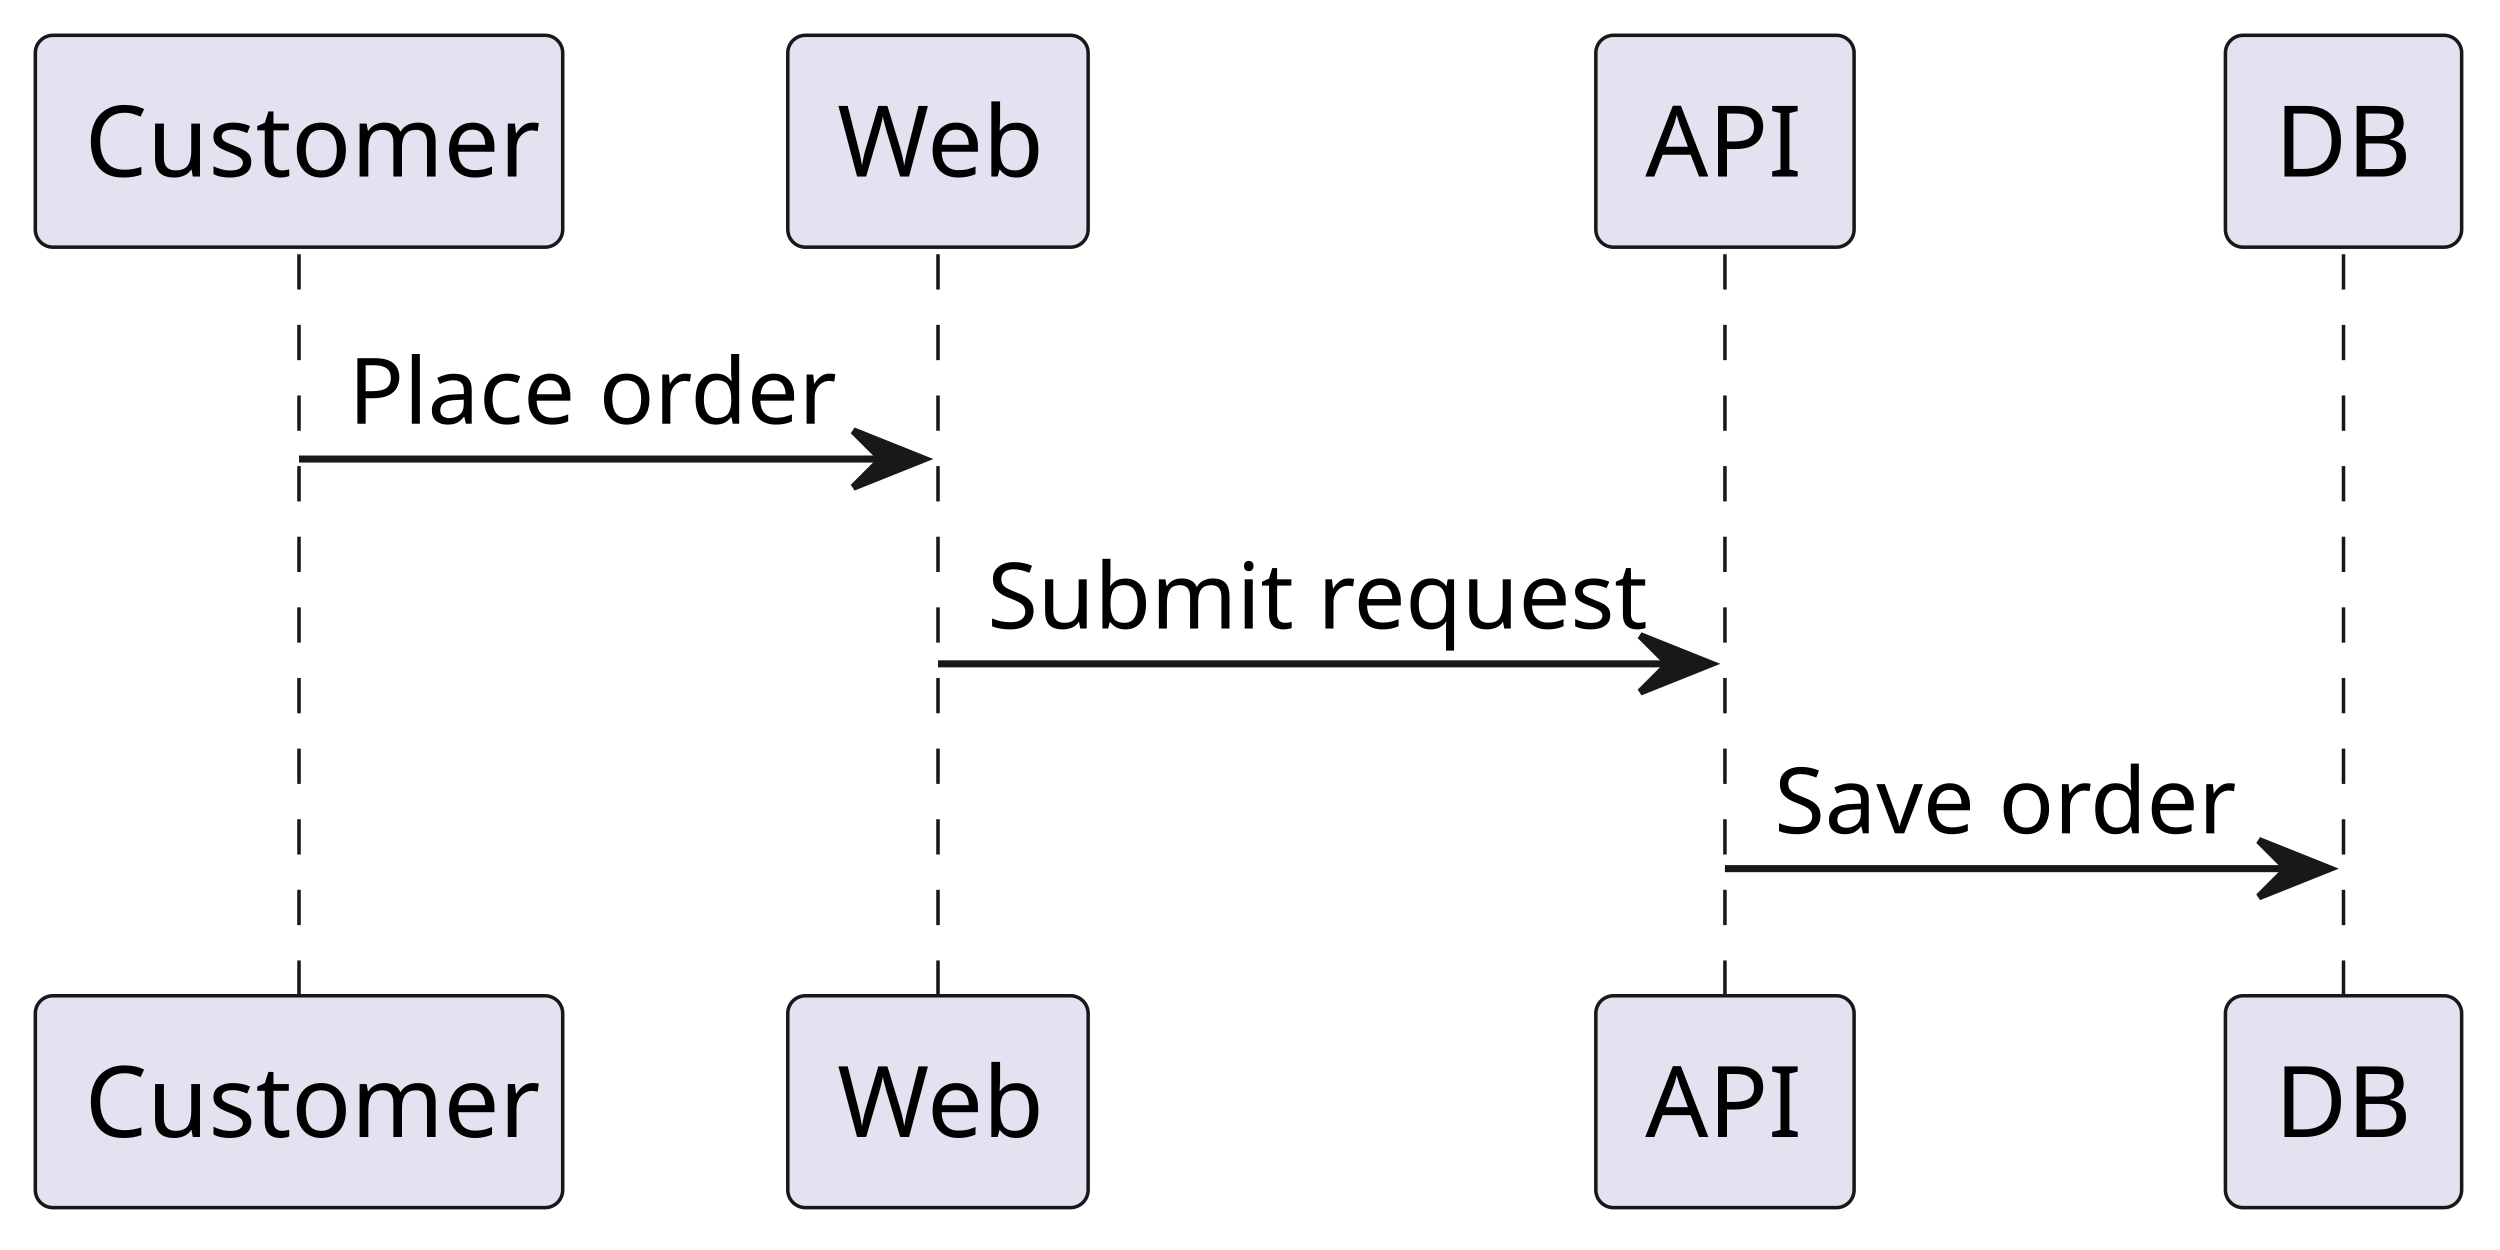
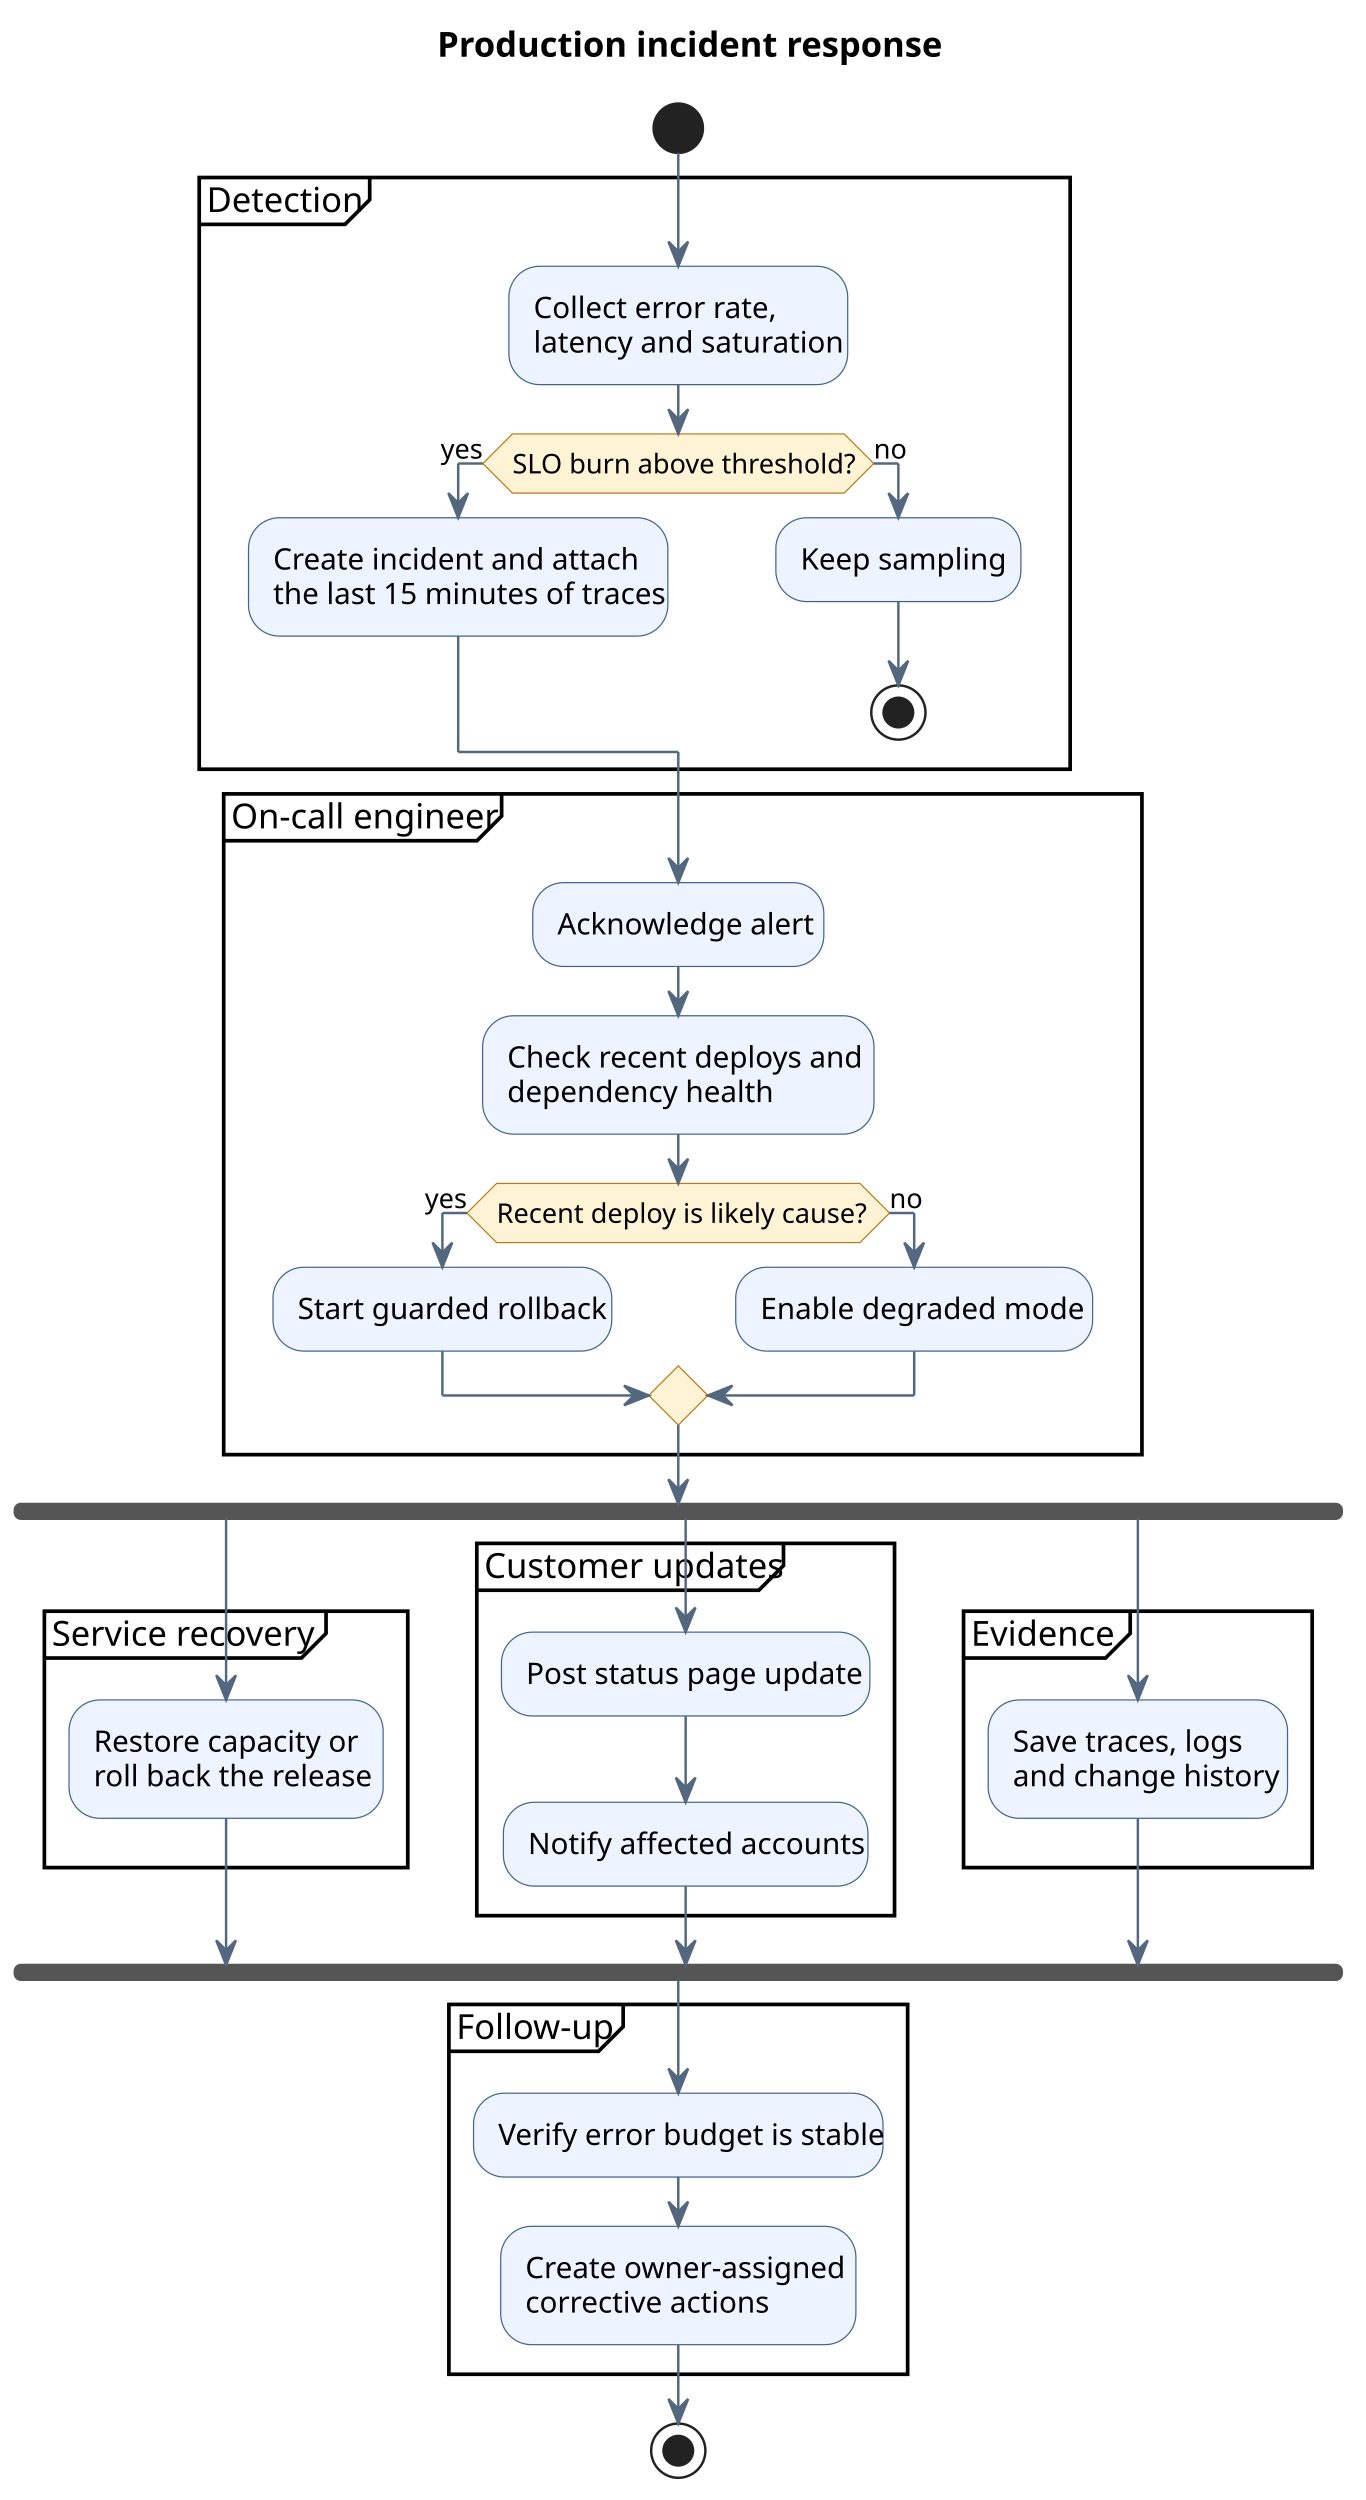
- <svg xmlns="http://www.w3.org/2000/svg" version="1.1" viewBox="0 0 354 177" width="354" height="177">
+ <svg xmlns="http://www.w3.org/2000/svg" version="1.1" viewBox="0 0 554 1014" width="554" height="1014">
  <defs />
  <g>
-     <g class="message" data-entity-1="part1" data-entity-2="part2" id="bp-diagram-001-msg1" data-source-line="1" />
-     <g class="message" data-entity-1="part2" data-entity-2="part3" id="bp-diagram-001-msg2" data-source-line="2" />
-     <g class="message" data-entity-1="part3" data-entity-2="part4" id="bp-diagram-001-msg3" data-source-line="3" />
-     <g class="participant-lifeline" data-qualified-name="Customer" data-entity-uid="part1" id="bp-diagram-001-part1-lifeline" data-source-line="1">
-       <g>
-         <rect x="38.84" y="36" width="8" height="105" fill="#00000000" stroke="#00000000" stroke-width="0" />
-         <line x1="42.34" y1="36" x2="42.34" y2="141" stroke="#181818" stroke-width="0.5" stroke-dasharray="5 5" />
-       </g>
+     <g class="title" data-source-line="1">
+       <text x="177.32" y="23" font-size="14" fill="#000000" xml:space="preserve" style="white-space: pre" font-weight="bold" font-family="sans-serif">Production incident response</text>
    </g>
-     <g class="participant-lifeline" data-qualified-name="Web" data-entity-uid="part2" id="bp-diagram-001-part2-lifeline" data-source-line="1">
-       <g>
-         <rect x="129.32" y="36" width="8" height="105" fill="#00000000" stroke="#00000000" stroke-width="0" />
-         <line x1="132.82" y1="36" x2="132.82" y2="141" stroke="#181818" stroke-width="0.5" stroke-dasharray="5 5" />
-       </g>
-     </g>
-     <g class="participant-lifeline" data-qualified-name="API" data-entity-uid="part3" id="bp-diagram-001-part3-lifeline" data-source-line="2">
-       <g>
-         <rect x="240.75" y="36" width="8" height="105" fill="#00000000" stroke="#00000000" stroke-width="0" />
-         <line x1="244.25" y1="36" x2="244.25" y2="141" stroke="#181818" stroke-width="0.5" stroke-dasharray="5 5" />
-       </g>
-     </g>
-     <g class="participant-lifeline" data-qualified-name="DB" data-entity-uid="part4" id="bp-diagram-001-part4-lifeline" data-source-line="3">
-       <g>
-         <rect x="328.34" y="36" width="8" height="105" fill="#00000000" stroke="#00000000" stroke-width="0" />
-         <line x1="331.84" y1="36" x2="331.84" y2="141" stroke="#181818" stroke-width="0.5" stroke-dasharray="5 5" />
-       </g>
-     </g>
-     <g class="participant participant-head" data-qualified-name="Customer" data-entity-uid="part1" id="bp-diagram-001-part1-head" data-source-line="1">
-       <rect x="5" y="5" width="74.68" height="30" rx="2.5" ry="2.5" fill="#E2E2F0" stroke="#181818" stroke-width="0.5" />
-       <text x="12" y="25" font-size="14" fill="#000000" xml:space="preserve" style="white-space: pre" font-family="sans-serif">Customer</text>
-     </g>
-     <g class="participant participant-head" data-qualified-name="Web" data-entity-uid="part2" id="bp-diagram-001-part2-head" data-source-line="1">
-       <rect x="111.55" y="5" width="42.53" height="30" rx="2.5" ry="2.5" fill="#E2E2F0" stroke="#181818" stroke-width="0.5" />
-       <text x="118.55" y="25" font-size="14" fill="#000000" xml:space="preserve" style="white-space: pre" font-family="sans-serif">Web</text>
-     </g>
-     <g class="participant participant-head" data-qualified-name="API" data-entity-uid="part3" id="bp-diagram-001-part3-head" data-source-line="2">
-       <rect x="225.97" y="5" width="36.57" height="30" rx="2.5" ry="2.5" fill="#E2E2F0" stroke="#181818" stroke-width="0.5" />
-       <text x="232.97" y="25" font-size="14" fill="#000000" xml:space="preserve" style="white-space: pre" font-family="sans-serif">API</text>
-     </g>
-     <g class="participant participant-head" data-qualified-name="DB" data-entity-uid="part4" id="bp-diagram-001-part4-head" data-source-line="3">
-       <rect x="315.12" y="5" width="33.45" height="30" rx="2.5" ry="2.5" fill="#E2E2F0" stroke="#181818" stroke-width="0.5" />
-       <text x="322.12" y="25" font-size="14" fill="#000000" xml:space="preserve" style="white-space: pre" font-family="sans-serif">DB</text>
-     </g>
-     <g class="participant participant-tail" data-qualified-name="Customer" data-entity-uid="part1" id="bp-diagram-001-part1-tail" data-source-line="1">
-       <rect x="5" y="141" width="74.68" height="30" rx="2.5" ry="2.5" fill="#E2E2F0" stroke="#181818" stroke-width="0.5" />
-       <text x="12" y="161" font-size="14" fill="#000000" xml:space="preserve" style="white-space: pre" font-family="sans-serif">Customer</text>
-     </g>
-     <g class="participant participant-tail" data-qualified-name="Web" data-entity-uid="part2" id="bp-diagram-001-part2-tail" data-source-line="1">
-       <rect x="111.55" y="141" width="42.53" height="30" rx="2.5" ry="2.5" fill="#E2E2F0" stroke="#181818" stroke-width="0.5" />
-       <text x="118.55" y="161" font-size="14" fill="#000000" xml:space="preserve" style="white-space: pre" font-family="sans-serif">Web</text>
-     </g>
-     <g class="participant participant-tail" data-qualified-name="API" data-entity-uid="part3" id="bp-diagram-001-part3-tail" data-source-line="2">
-       <rect x="225.97" y="141" width="36.57" height="30" rx="2.5" ry="2.5" fill="#E2E2F0" stroke="#181818" stroke-width="0.5" />
-       <text x="232.97" y="161" font-size="14" fill="#000000" xml:space="preserve" style="white-space: pre" font-family="sans-serif">API</text>
-     </g>
-     <g class="participant participant-tail" data-qualified-name="DB" data-entity-uid="part4" id="bp-diagram-001-part4-tail" data-source-line="3">
-       <rect x="315.12" y="141" width="33.45" height="30" rx="2.5" ry="2.5" fill="#E2E2F0" stroke="#181818" stroke-width="0.5" />
-       <text x="322.12" y="161" font-size="14" fill="#000000" xml:space="preserve" style="white-space: pre" font-family="sans-serif">DB</text>
-     </g>
-     <g class="message" data-entity-1="part1" data-entity-2="part2" id="bp-diagram-001-msg1-2" data-source-line="1">
-       <polygon points="120.82,61 130.82,65 120.82,69 124.82,65" fill="#181818" stroke="#181818" stroke-width="1" />
-       <line x1="42.34" y1="65" x2="126.82" y2="65" stroke="#181818" stroke-width="1" />
-       <text x="49.34" y="60" font-size="13" fill="#000000" xml:space="preserve" style="white-space: pre" font-family="sans-serif">Place order</text>
-     </g>
-     <g class="message" data-entity-1="part2" data-entity-2="part3" id="bp-diagram-001-msg2-2" data-source-line="2">
-       <polygon points="232.25,90 242.25,94 232.25,98 236.25,94" fill="#181818" stroke="#181818" stroke-width="1" />
-       <line x1="132.82" y1="94" x2="238.25" y2="94" stroke="#181818" stroke-width="1" />
-       <text x="139.82" y="89" font-size="13" fill="#000000" xml:space="preserve" style="white-space: pre" font-family="sans-serif">Submit request</text>
-     </g>
-     <g class="message" data-entity-1="part3" data-entity-2="part4" id="bp-diagram-001-msg3-2" data-source-line="3">
-       <polygon points="319.84,119 329.84,123 319.84,127 323.84,123" fill="#181818" stroke="#181818" stroke-width="1" />
-       <line x1="244.25" y1="123" x2="325.84" y2="123" stroke="#181818" stroke-width="1" />
-       <text x="251.25" y="118" font-size="13" fill="#000000" xml:space="preserve" style="white-space: pre" font-family="sans-serif">Save order</text>
-     </g>
+     <circle cx="275.11" cy="52" r="10" fill="#222222" stroke="#222222" stroke-width="1" />
+     <rect x="80.8" y="72" width="353.26" height="240" fill="#00000000" stroke="#000000" stroke-width="1.5" />
+     <path d="M149.95,72 L149.95,81 L139.95,91 L80.8,91" fill="#00000000" stroke="#000000" stroke-width="1.5" />
+     <text x="83.8" y="86" font-size="14" fill="#000000" xml:space="preserve" style="white-space: pre" font-family="sans-serif">Detection</text>
+     <rect x="206.41" y="108" width="137.41" height="48" rx="12.5" ry="12.5" fill="#EEF4FF" stroke="#41658F" stroke-width="0.5" />
+     <text x="216.41" y="129" font-size="12" fill="#000000" xml:space="preserve" style="white-space: pre" font-family="sans-serif">Collect error rate,</text>
+     <text x="216.41" y="143" font-size="12" fill="#000000" xml:space="preserve" style="white-space: pre" font-family="sans-serif">latency and saturation</text>
+     <polygon points="207.84,176 342.38,176 354.38,188 342.38,200 207.84,200 195.84,188 207.84,176" fill="#FFF3D6" stroke="#BD7A16" stroke-width="0.5" />
+     <text x="207.84" y="192" font-size="11" fill="#000000" xml:space="preserve" style="white-space: pre" font-family="sans-serif">SLO burn above threshold?</text>
+     <text x="178.73" y="186" font-size="11" fill="#000000" xml:space="preserve" style="white-space: pre" font-family="sans-serif">yes</text>
+     <text x="354.38" y="186" font-size="11" fill="#000000" xml:space="preserve" style="white-space: pre" font-family="sans-serif">no</text>
+     <rect x="100.8" y="210" width="170.08" height="48" rx="12.5" ry="12.5" fill="#EEF4FF" stroke="#41658F" stroke-width="0.5" />
+     <text x="110.8" y="231" font-size="12" fill="#000000" xml:space="preserve" style="white-space: pre" font-family="sans-serif">Create incident and attach</text>
+     <text x="110.8" y="245" font-size="12" fill="#000000" xml:space="preserve" style="white-space: pre" font-family="sans-serif">the last 15 minutes of traces</text>
+     <rect x="314.69" y="210" width="99.38" height="34" rx="12.5" ry="12.5" fill="#EEF4FF" stroke="#41658F" stroke-width="0.5" />
+     <text x="324.69" y="231" font-size="12" fill="#000000" xml:space="preserve" style="white-space: pre" font-family="sans-serif">Keep sampling</text>
+     <circle cx="364.38" cy="289" r="11" fill="#00000000" stroke="#222222" stroke-width="1" />
+     <circle cx="364.38" cy="289" r="6" fill="#222222" stroke="#222222" stroke-width="1" />
+     <rect x="90.73" y="322" width="372.44" height="268" fill="#00000000" stroke="#000000" stroke-width="1.5" />
+     <path d="M203.46,322 L203.46,331 L193.46,341 L90.73,341" fill="#00000000" stroke="#000000" stroke-width="1.5" />
+     <text x="93.73" y="336" font-size="14" fill="#000000" xml:space="preserve" style="white-space: pre" font-family="sans-serif">On-call engineer</text>
+     <rect x="216.08" y="358" width="118.06" height="34" rx="12.5" ry="12.5" fill="#EEF4FF" stroke="#41658F" stroke-width="0.5" />
+     <text x="226.08" y="379" font-size="12" fill="#000000" xml:space="preserve" style="white-space: pre" font-family="sans-serif">Acknowledge alert</text>
+     <rect x="195.74" y="412" width="158.75" height="48" rx="12.5" ry="12.5" fill="#EEF4FF" stroke="#41658F" stroke-width="0.5" />
+     <text x="205.74" y="433" font-size="12" fill="#000000" xml:space="preserve" style="white-space: pre" font-family="sans-serif">Check recent deploys and</text>
+     <text x="205.74" y="447" font-size="12" fill="#000000" xml:space="preserve" style="white-space: pre" font-family="sans-serif">dependency health</text>
+     <polygon points="201.43,480 348.79,480 360.79,492 348.79,504 201.43,504 189.43,492 201.43,480" fill="#FFF3D6" stroke="#BD7A16" stroke-width="0.5" />
+     <text x="201.43" y="496" font-size="11" fill="#000000" xml:space="preserve" style="white-space: pre" font-family="sans-serif">Recent deploy is likely cause?</text>
+     <text x="172.31" y="490" font-size="11" fill="#000000" xml:space="preserve" style="white-space: pre" font-family="sans-serif">yes</text>
+     <text x="360.79" y="490" font-size="11" fill="#000000" xml:space="preserve" style="white-space: pre" font-family="sans-serif">no</text>
+     <rect x="110.73" y="514" width="137.4" height="34" rx="12.5" ry="12.5" fill="#EEF4FF" stroke="#41658F" stroke-width="0.5" />
+     <text x="120.73" y="535" font-size="12" fill="#000000" xml:space="preserve" style="white-space: pre" font-family="sans-serif">Start guarded rollback</text>
+     <rect x="298.41" y="514" width="144.76" height="34" rx="12.5" ry="12.5" fill="#EEF4FF" stroke="#41658F" stroke-width="0.5" />
+     <text x="308.41" y="535" font-size="12" fill="#000000" xml:space="preserve" style="white-space: pre" font-family="sans-serif">Enable degraded mode</text>
+     <polygon points="275.11,554 287.11,566 275.11,578 263.11,566 275.11,554" fill="#FFF3D6" stroke="#BD7A16" stroke-width="0.5" />
+     <rect x="6" y="610" width="538.22" height="6" rx="2.5" ry="2.5" fill="#555555" stroke="#555555" stroke-width="1" />
+     <rect x="18" y="653.5" width="147.39" height="104" fill="#00000000" stroke="#000000" stroke-width="1.5" />
+     <path d="M132.25,653.5 L132.25,662.5 L122.25,672.5 L18,672.5" fill="#00000000" stroke="#000000" stroke-width="1.5" />
+     <text x="21" y="667.5" font-size="14" fill="#000000" xml:space="preserve" style="white-space: pre" font-family="sans-serif">Service recovery</text>
+     <rect x="28" y="689.5" width="127.39" height="48" rx="12.5" ry="12.5" fill="#EEF4FF" stroke="#41658F" stroke-width="0.5" />
+     <text x="38" y="710.5" font-size="12" fill="#000000" xml:space="preserve" style="white-space: pre" font-family="sans-serif">Restore capacity or</text>
+     <text x="38" y="724.5" font-size="12" fill="#000000" xml:space="preserve" style="white-space: pre" font-family="sans-serif">roll back the release</text>
+     <rect x="193.39" y="626" width="169.43" height="151" fill="#00000000" stroke="#000000" stroke-width="1.5" />
+     <path d="M317.78,626 L317.78,635 L307.78,645 L193.39,645" fill="#00000000" stroke="#000000" stroke-width="1.5" />
+     <text x="196.39" y="640" font-size="14" fill="#000000" xml:space="preserve" style="white-space: pre" font-family="sans-serif">Customer updates</text>
+     <rect x="203.39" y="662" width="149.43" height="34" rx="12.5" ry="12.5" fill="#EEF4FF" stroke="#41658F" stroke-width="0.5" />
+     <text x="213.39" y="683" font-size="12" fill="#000000" xml:space="preserve" style="white-space: pre" font-family="sans-serif">Post status page update</text>
+     <rect x="204.18" y="731" width="147.85" height="34" rx="12.5" ry="12.5" fill="#EEF4FF" stroke="#41658F" stroke-width="0.5" />
+     <text x="214.18" y="752" font-size="12" fill="#000000" xml:space="preserve" style="white-space: pre" font-family="sans-serif">Notify affected accounts</text>
+     <rect x="390.82" y="653.5" width="141.4" height="104" fill="#00000000" stroke="#000000" stroke-width="1.5" />
+     <path d="M458.41,653.5 L458.41,662.5 L448.41,672.5 L390.82,672.5" fill="#00000000" stroke="#000000" stroke-width="1.5" />
+     <text x="393.82" y="667.5" font-size="14" fill="#000000" xml:space="preserve" style="white-space: pre" font-family="sans-serif">Evidence</text>
+     <rect x="400.82" y="689.5" width="121.4" height="48" rx="12.5" ry="12.5" fill="#EEF4FF" stroke="#41658F" stroke-width="0.5" />
+     <text x="410.82" y="710.5" font-size="12" fill="#000000" xml:space="preserve" style="white-space: pre" font-family="sans-serif">Save traces, logs</text>
+     <text x="410.82" y="724.5" font-size="12" fill="#000000" xml:space="preserve" style="white-space: pre" font-family="sans-serif">and change history</text>
+     <rect x="6" y="797" width="538.22" height="6" rx="2.5" ry="2.5" fill="#555555" stroke="#555555" stroke-width="1" />
+     <rect x="182.07" y="813" width="186.07" height="150" fill="#00000000" stroke="#000000" stroke-width="1.5" />
+     <path d="M252.76,813 L252.76,822 L242.76,832 L182.07,832" fill="#00000000" stroke="#000000" stroke-width="1.5" />
+     <text x="185.07" y="827" font-size="14" fill="#000000" xml:space="preserve" style="white-space: pre" font-family="sans-serif">Follow-up</text>
+     <rect x="192.07" y="849" width="166.07" height="34" rx="12.5" ry="12.5" fill="#EEF4FF" stroke="#41658F" stroke-width="0.5" />
+     <text x="202.07" y="870" font-size="12" fill="#000000" xml:space="preserve" style="white-space: pre" font-family="sans-serif">Verify error budget is stable</text>
+     <rect x="203.08" y="903" width="144.07" height="48" rx="12.5" ry="12.5" fill="#EEF4FF" stroke="#41658F" stroke-width="0.5" />
+     <text x="213.08" y="924" font-size="12" fill="#000000" xml:space="preserve" style="white-space: pre" font-family="sans-serif">Create owner-assigned</text>
+     <text x="213.08" y="938" font-size="12" fill="#000000" xml:space="preserve" style="white-space: pre" font-family="sans-serif">corrective actions</text>
+     <circle cx="275.11" cy="994" r="11" fill="#00000000" stroke="#222222" stroke-width="1" />
+     <circle cx="275.11" cy="994" r="6" fill="#222222" stroke="#222222" stroke-width="1" />
+     <line x1="364.38" y1="244" x2="364.38" y2="278" stroke="#53677F" stroke-width="1" />
+     <polygon points="360.38,268 364.38,278 368.38,268 364.38,272" fill="#53677F" stroke="#53677F" stroke-width="1" />
+     <line x1="195.84" y1="188" x2="185.84" y2="188" stroke="#53677F" stroke-width="1" />
+     <line x1="185.84" y1="188" x2="185.84" y2="210" stroke="#53677F" stroke-width="1" />
+     <polygon points="181.84,200 185.84,210 189.84,200 185.84,204" fill="#53677F" stroke="#53677F" stroke-width="1" />
+     <line x1="354.38" y1="188" x2="364.38" y2="188" stroke="#53677F" stroke-width="1" />
+     <line x1="364.38" y1="188" x2="364.38" y2="210" stroke="#53677F" stroke-width="1" />
+     <polygon points="360.38,200 364.38,210 368.38,200 364.38,204" fill="#53677F" stroke="#53677F" stroke-width="1" />
+     <line x1="185.84" y1="258" x2="185.84" y2="305" stroke="#53677F" stroke-width="1" />
+     <line x1="185.84" y1="305" x2="275.11" y2="305" stroke="#53677F" stroke-width="1" />
+     <line x1="275.11" y1="305" x2="275.11" y2="358" stroke="#53677F" stroke-width="1" />
+     <polygon points="271.11,348 275.11,358 279.11,348 275.11,352" fill="#53677F" stroke="#53677F" stroke-width="1" />
+     <line x1="275.11" y1="156" x2="275.11" y2="176" stroke="#53677F" stroke-width="1" />
+     <polygon points="271.11,166 275.11,176 279.11,166 275.11,170" fill="#53677F" stroke="#53677F" stroke-width="1" />
+     <line x1="275.11" y1="62" x2="275.11" y2="108" stroke="#53677F" stroke-width="1" />
+     <polygon points="271.11,98 275.11,108 279.11,98 275.11,102" fill="#53677F" stroke="#53677F" stroke-width="1" />
+     <line x1="275.11" y1="392" x2="275.11" y2="412" stroke="#53677F" stroke-width="1" />
+     <polygon points="271.11,402 275.11,412 279.11,402 275.11,406" fill="#53677F" stroke="#53677F" stroke-width="1" />
+     <line x1="189.43" y1="492" x2="179.43" y2="492" stroke="#53677F" stroke-width="1" />
+     <line x1="179.43" y1="492" x2="179.43" y2="514" stroke="#53677F" stroke-width="1" />
+     <polygon points="175.43,504 179.43,514 183.43,504 179.43,508" fill="#53677F" stroke="#53677F" stroke-width="1" />
+     <line x1="360.79" y1="492" x2="370.79" y2="492" stroke="#53677F" stroke-width="1" />
+     <line x1="370.79" y1="492" x2="370.79" y2="514" stroke="#53677F" stroke-width="1" />
+     <polygon points="366.79,504 370.79,514 374.79,504 370.79,508" fill="#53677F" stroke="#53677F" stroke-width="1" />
+     <line x1="179.43" y1="548" x2="179.43" y2="566" stroke="#53677F" stroke-width="1" />
+     <line x1="179.43" y1="566" x2="263.11" y2="566" stroke="#53677F" stroke-width="1" />
+     <polygon points="253.11,562 263.11,566 253.11,570 257.11,566" fill="#53677F" stroke="#53677F" stroke-width="1" />
+     <line x1="370.79" y1="548" x2="370.79" y2="566" stroke="#53677F" stroke-width="1" />
+     <line x1="370.79" y1="566" x2="287.11" y2="566" stroke="#53677F" stroke-width="1" />
+     <polygon points="297.11,562 287.11,566 297.11,570 293.11,566" fill="#53677F" stroke="#53677F" stroke-width="1" />
+     <line x1="275.11" y1="460" x2="275.11" y2="480" stroke="#53677F" stroke-width="1" />
+     <polygon points="271.11,470 275.11,480 279.11,470 275.11,474" fill="#53677F" stroke="#53677F" stroke-width="1" />
+     <line x1="278.1" y1="696" x2="278.1" y2="731" stroke="#53677F" stroke-width="1" />
+     <polygon points="274.1,721 278.1,731 282.1,721 278.1,725" fill="#53677F" stroke="#53677F" stroke-width="1" />
+     <line x1="91.7" y1="616" x2="91.7" y2="689.5" stroke="#53677F" stroke-width="1" />
+     <polygon points="87.7,679.5 91.7,689.5 95.7,679.5 91.7,683.5" fill="#53677F" stroke="#53677F" stroke-width="1" />
+     <line x1="278.1" y1="616" x2="278.1" y2="662" stroke="#53677F" stroke-width="1" />
+     <polygon points="274.1,652 278.1,662 282.1,652 278.1,656" fill="#53677F" stroke="#53677F" stroke-width="1" />
+     <line x1="461.52" y1="616" x2="461.52" y2="689.5" stroke="#53677F" stroke-width="1" />
+     <polygon points="457.52,679.5 461.52,689.5 465.52,679.5 461.52,683.5" fill="#53677F" stroke="#53677F" stroke-width="1" />
+     <line x1="91.7" y1="737.5" x2="91.7" y2="797" stroke="#53677F" stroke-width="1" />
+     <polygon points="87.7,787 91.7,797 95.7,787 91.7,791" fill="#53677F" stroke="#53677F" stroke-width="1" />
+     <line x1="278.1" y1="765" x2="278.1" y2="797" stroke="#53677F" stroke-width="1" />
+     <polygon points="274.1,787 278.1,797 282.1,787 278.1,791" fill="#53677F" stroke="#53677F" stroke-width="1" />
+     <line x1="461.52" y1="737.5" x2="461.52" y2="797" stroke="#53677F" stroke-width="1" />
+     <polygon points="457.52,787 461.52,797 465.52,787 461.52,791" fill="#53677F" stroke="#53677F" stroke-width="1" />
+     <line x1="275.11" y1="578" x2="275.11" y2="610" stroke="#53677F" stroke-width="1" />
+     <polygon points="271.11,600 275.11,610 279.11,600 275.11,604" fill="#53677F" stroke="#53677F" stroke-width="1" />
+     <line x1="275.11" y1="883" x2="275.11" y2="903" stroke="#53677F" stroke-width="1" />
+     <polygon points="271.11,893 275.11,903 279.11,893 275.11,897" fill="#53677F" stroke="#53677F" stroke-width="1" />
+     <line x1="275.11" y1="803" x2="275.11" y2="849" stroke="#53677F" stroke-width="1" />
+     <polygon points="271.11,839 275.11,849 279.11,839 275.11,843" fill="#53677F" stroke="#53677F" stroke-width="1" />
+     <line x1="275.11" y1="951" x2="275.11" y2="983" stroke="#53677F" stroke-width="1" />
+     <polygon points="271.11,973 275.11,983 279.11,973 275.11,977" fill="#53677F" stroke="#53677F" stroke-width="1" />
  </g>
</svg>
